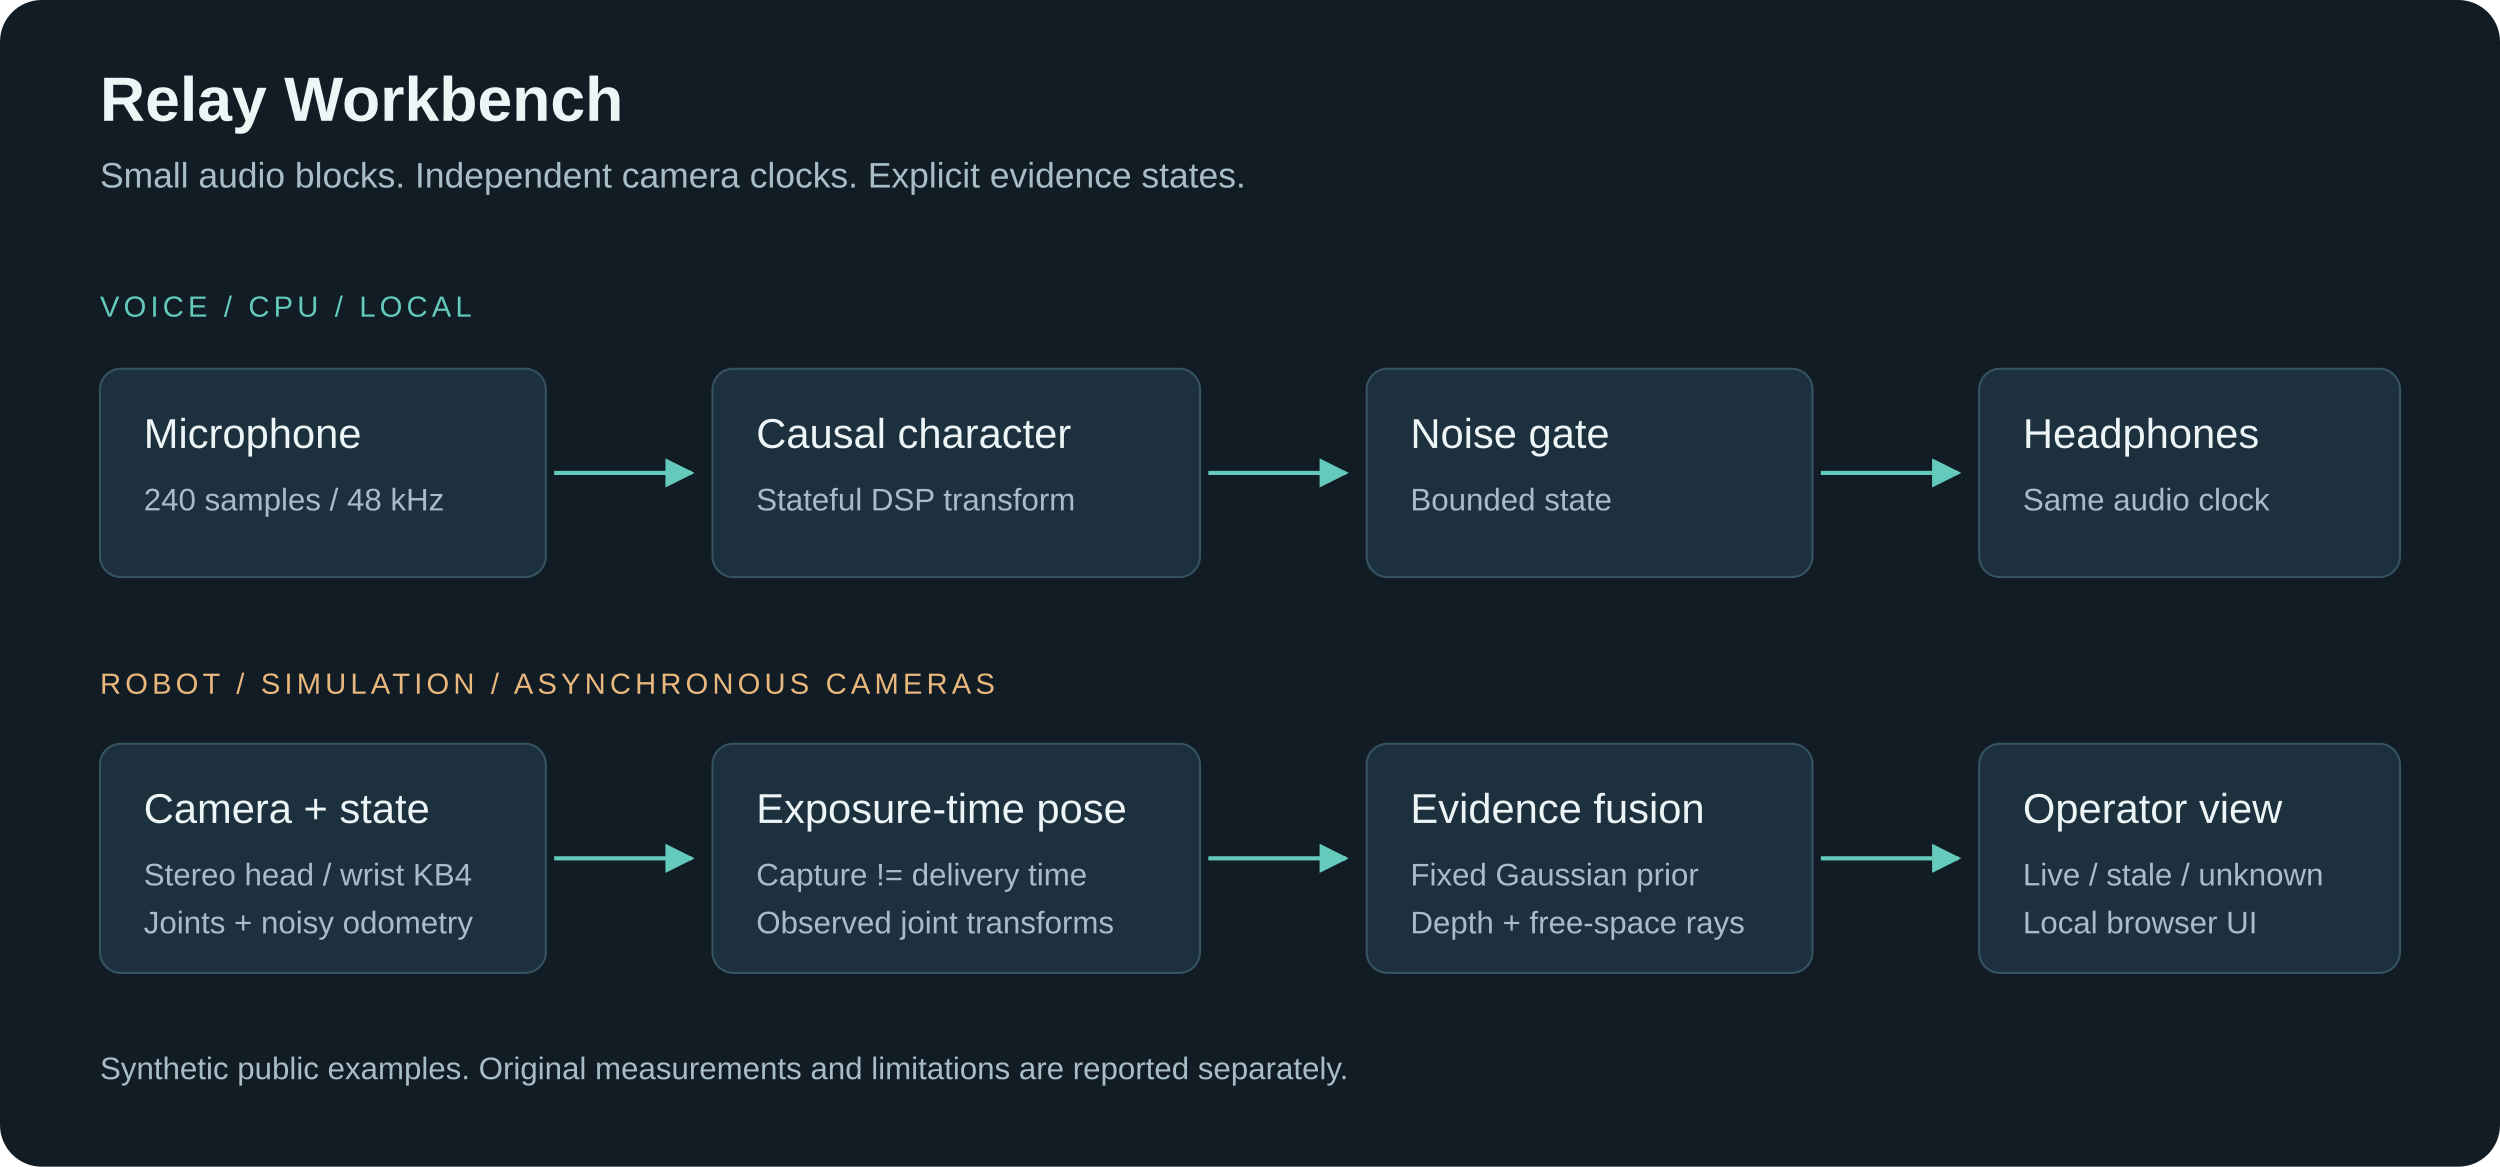
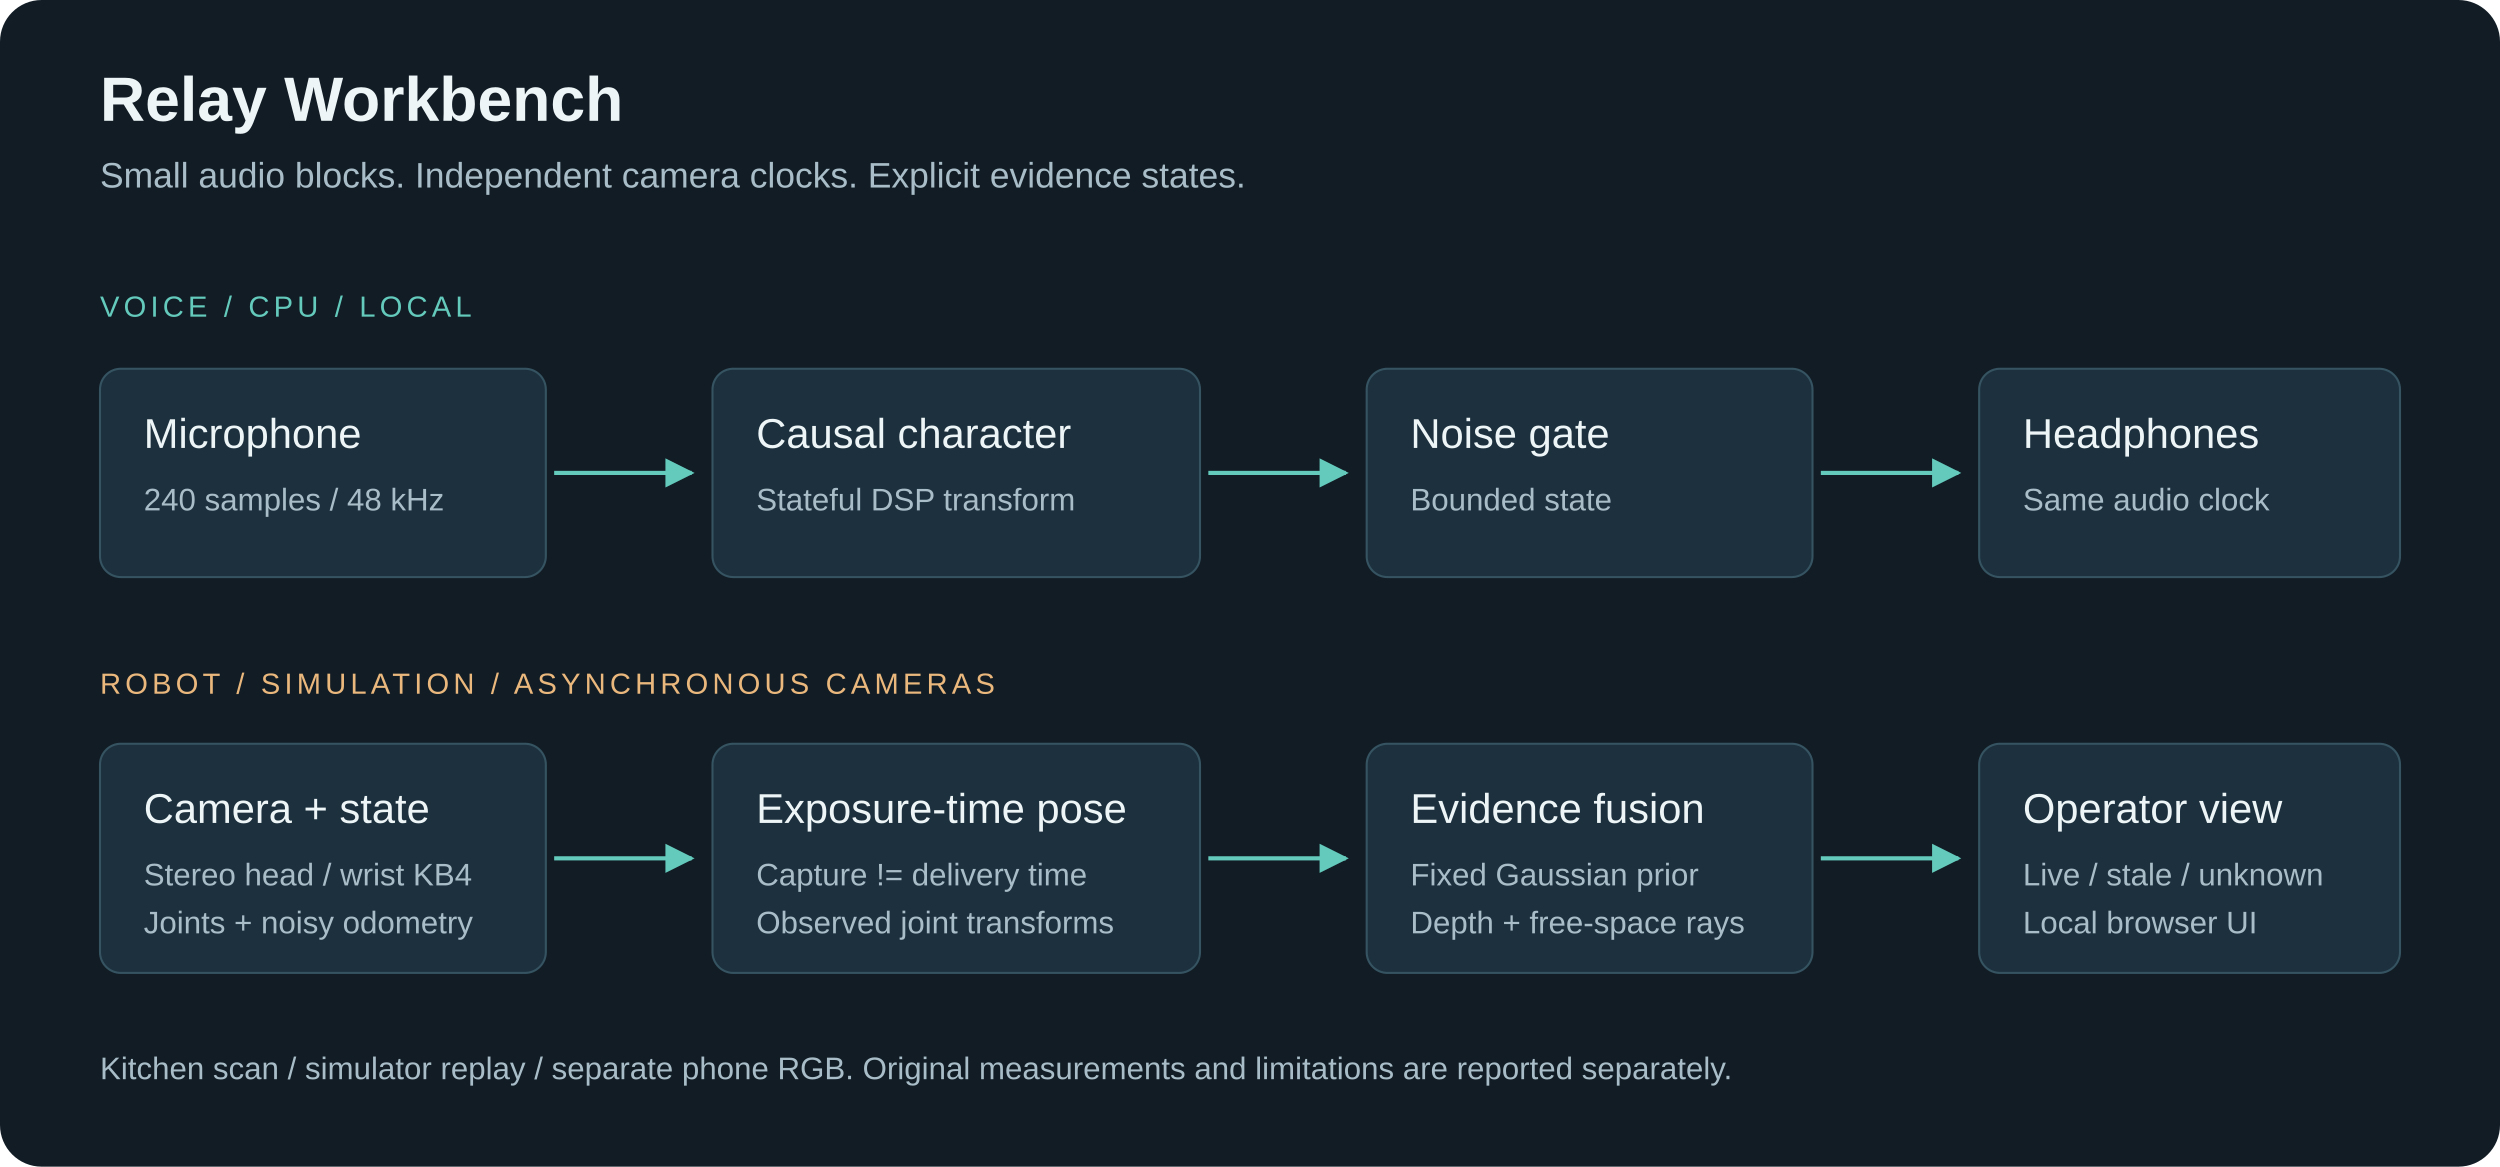
<svg xmlns="http://www.w3.org/2000/svg" width="1200" height="560" viewBox="0 0 1200 560" role="img" aria-label="Audio and camera pipelines">
  <defs>
    <marker id="arrow" viewBox="0 0 10 10" refX="9" refY="5" markerWidth="7" markerHeight="7" orient="auto-start-reverse">
      <path d="M0 0L10 5L0 10Z" fill="#64cabc" />
    </marker>
  </defs>
  <rect width="1200" height="560" rx="20" fill="#111c25" />
  <g font-family="Segoe UI,Arial,sans-serif" fill="#eef5f7">
    <text x="48" y="58" font-size="30" font-weight="600">Relay Workbench</text>
    <text x="48" y="90" font-size="17" fill="#a8bdc7">Small audio blocks. Independent camera clocks. Explicit evidence states.</text>
    <text x="48" y="152" font-size="14" fill="#64cabc" letter-spacing="2">VOICE / CPU / LOCAL</text>
    <g fill="#1c303e" stroke="#355361">
      <rect x="48" y="177" width="214" height="100" rx="10" />
      <rect x="342" y="177" width="234" height="100" rx="10" />
      <rect x="656" y="177" width="214" height="100" rx="10" />
      <rect x="950" y="177" width="202" height="100" rx="10" />
    </g>
    <g font-size="20">
      <text x="69" y="215">Microphone</text>
      <text x="363" y="215">Causal character</text>
      <text x="677" y="215">Noise gate</text>
      <text x="971" y="215">Headphones</text>
    </g>
    <g font-size="15" fill="#a8bdc7">
      <text x="69" y="245">240 samples / 48 kHz</text>
      <text x="363" y="245">Stateful DSP transform</text>
      <text x="677" y="245">Bounded state</text>
      <text x="971" y="245">Same audio clock</text>
    </g>
    <g stroke="#64cabc" stroke-width="2" marker-end="url(#arrow)">
      <path d="M266 227H332" />
      <path d="M580 227H646" />
      <path d="M874 227H940" />
    </g>
    <text x="48" y="333" font-size="14" fill="#eab77c" letter-spacing="2">ROBOT / SIMULATION / ASYNCHRONOUS CAMERAS</text>
    <g fill="#1c303e" stroke="#355361">
      <rect x="48" y="357" width="214" height="110" rx="10" />
      <rect x="342" y="357" width="234" height="110" rx="10" />
      <rect x="656" y="357" width="214" height="110" rx="10" />
      <rect x="950" y="357" width="202" height="110" rx="10" />
    </g>
    <g font-size="20">
      <text x="69" y="395">Camera + state</text>
      <text x="363" y="395">Exposure-time pose</text>
      <text x="677" y="395">Evidence fusion</text>
      <text x="971" y="395">Operator view</text>
    </g>
    <g font-size="15" fill="#a8bdc7">
      <text x="69" y="425">Stereo head / wrist KB4</text>
      <text x="363" y="425">Capture != delivery time</text>
      <text x="677" y="425">Fixed Gaussian prior</text>
      <text x="971" y="425">Live / stale / unknown</text>
      <text x="69" y="448">Joints + noisy odometry</text>
      <text x="363" y="448">Observed joint transforms</text>
      <text x="677" y="448">Depth + free-space rays</text>
      <text x="971" y="448">Local browser UI</text>
    </g>
    <g stroke="#64cabc" stroke-width="2" marker-end="url(#arrow)">
      <path d="M266 412H332" />
      <path d="M580 412H646" />
      <path d="M874 412H940" />
    </g>
-     <text x="48" y="518" fill="#a8bdc7" font-size="15">Synthetic public examples. Original measurements and limitations are reported separately.</text>
+     <text x="48" y="518" fill="#a8bdc7" font-size="15">Kitchen scan / simulator replay / separate phone RGB. Original measurements and limitations are reported separately.</text>
  </g>
</svg>
